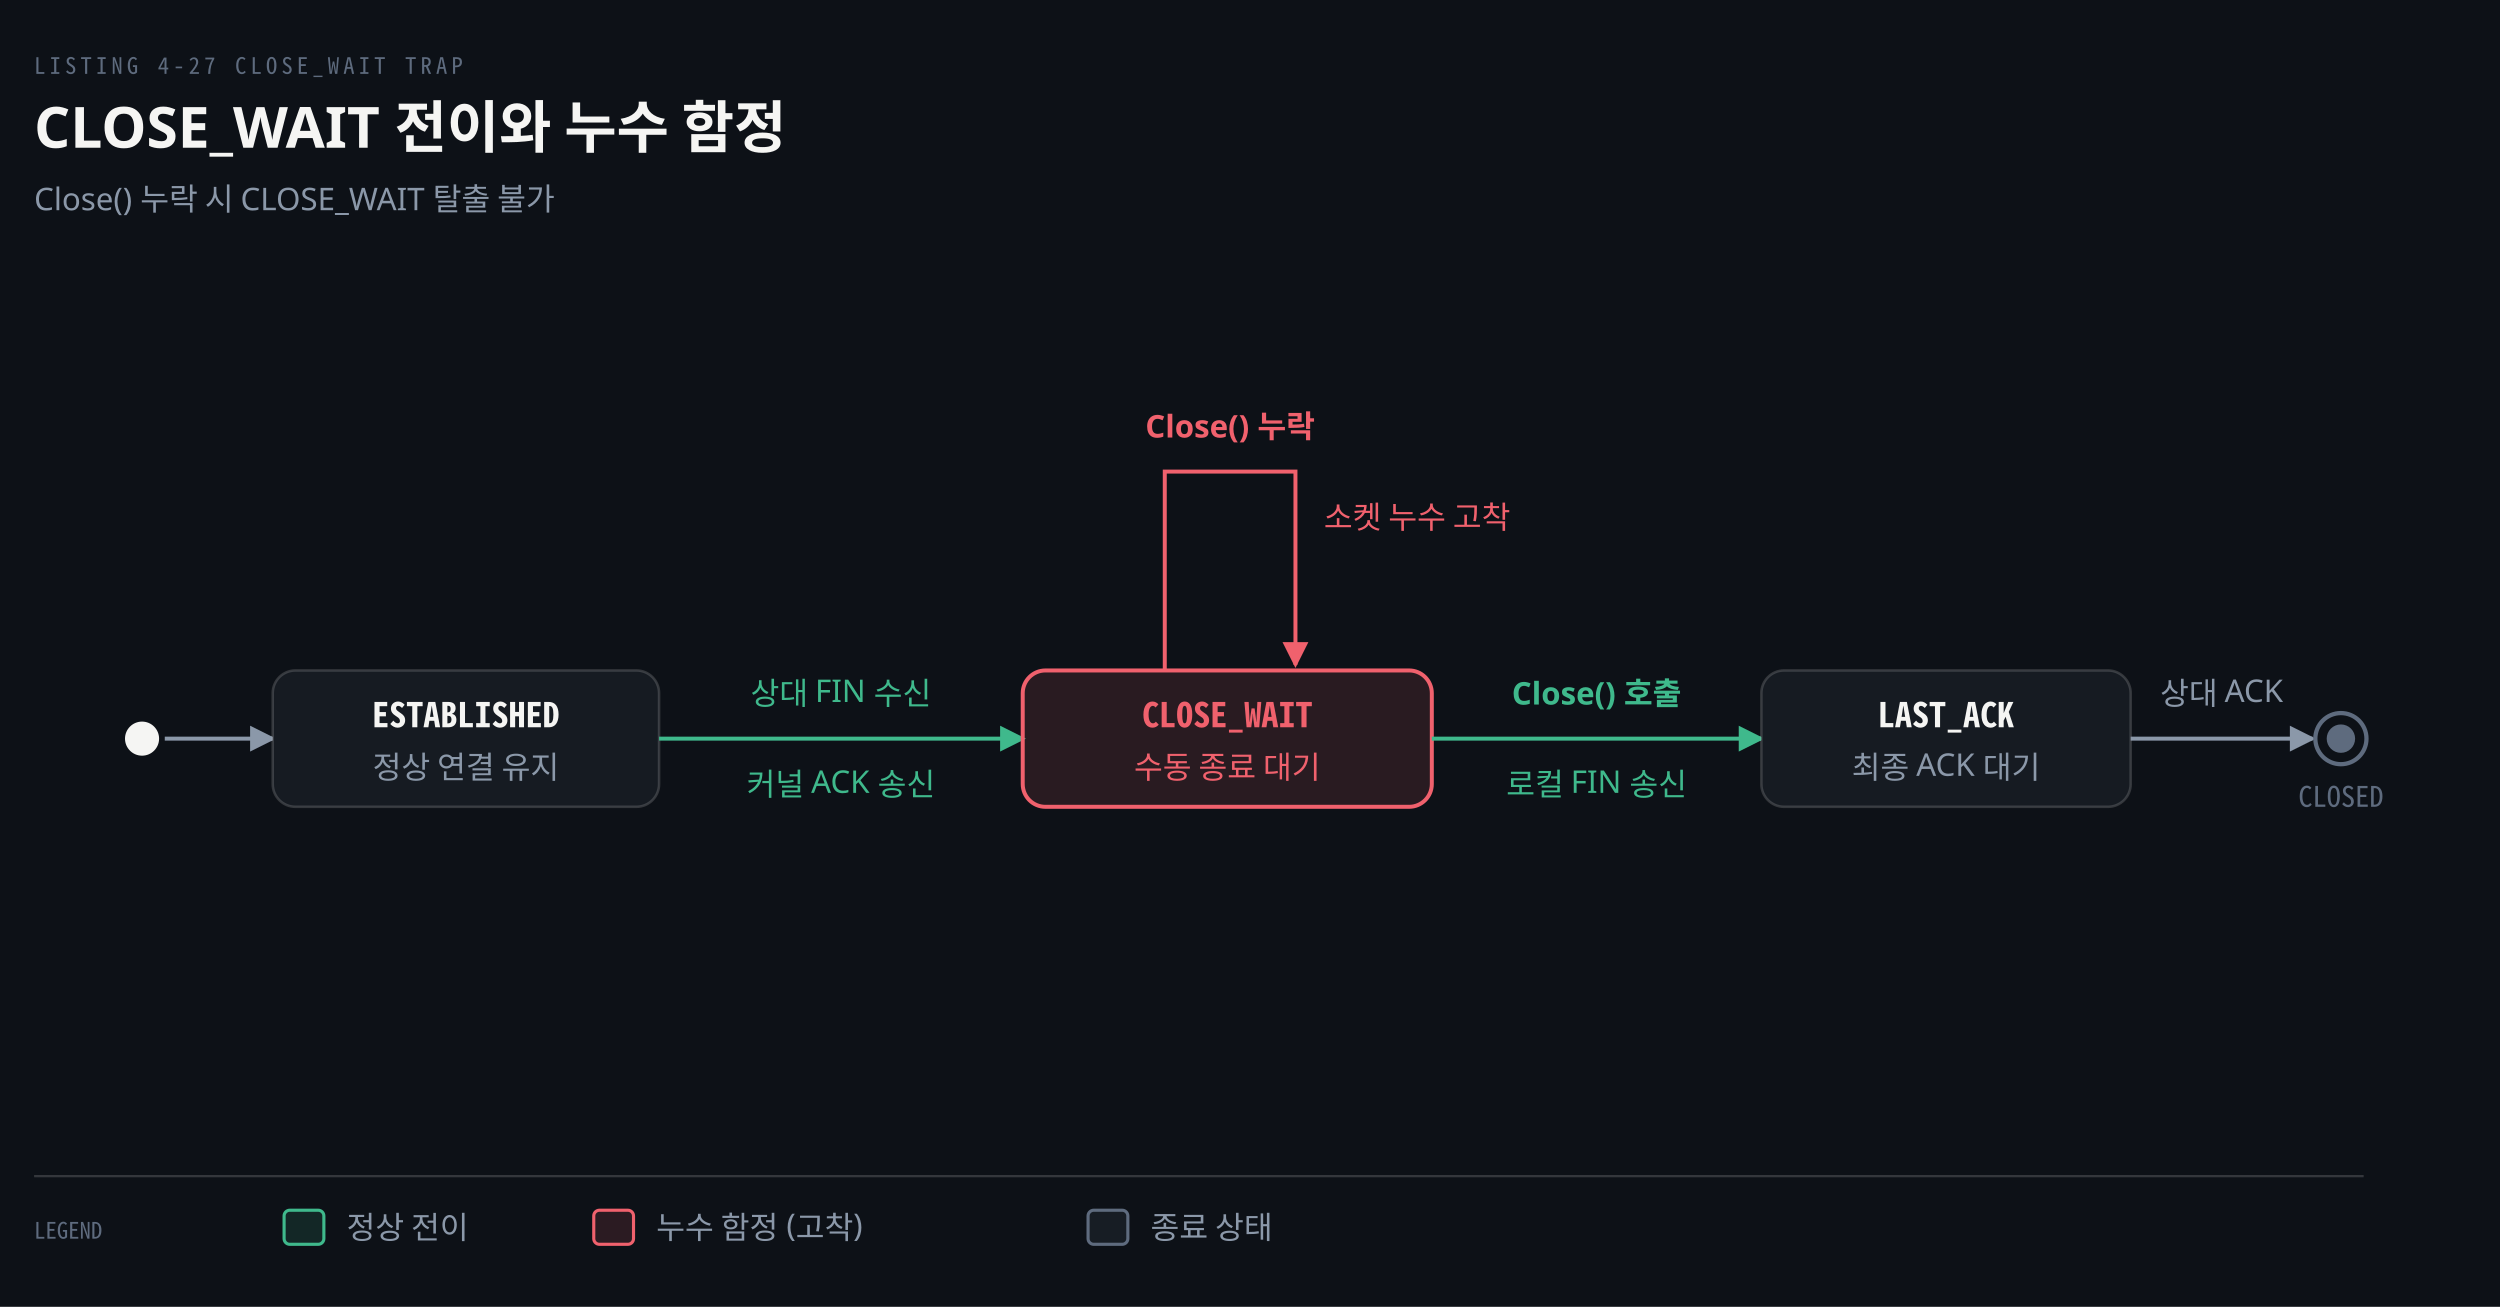
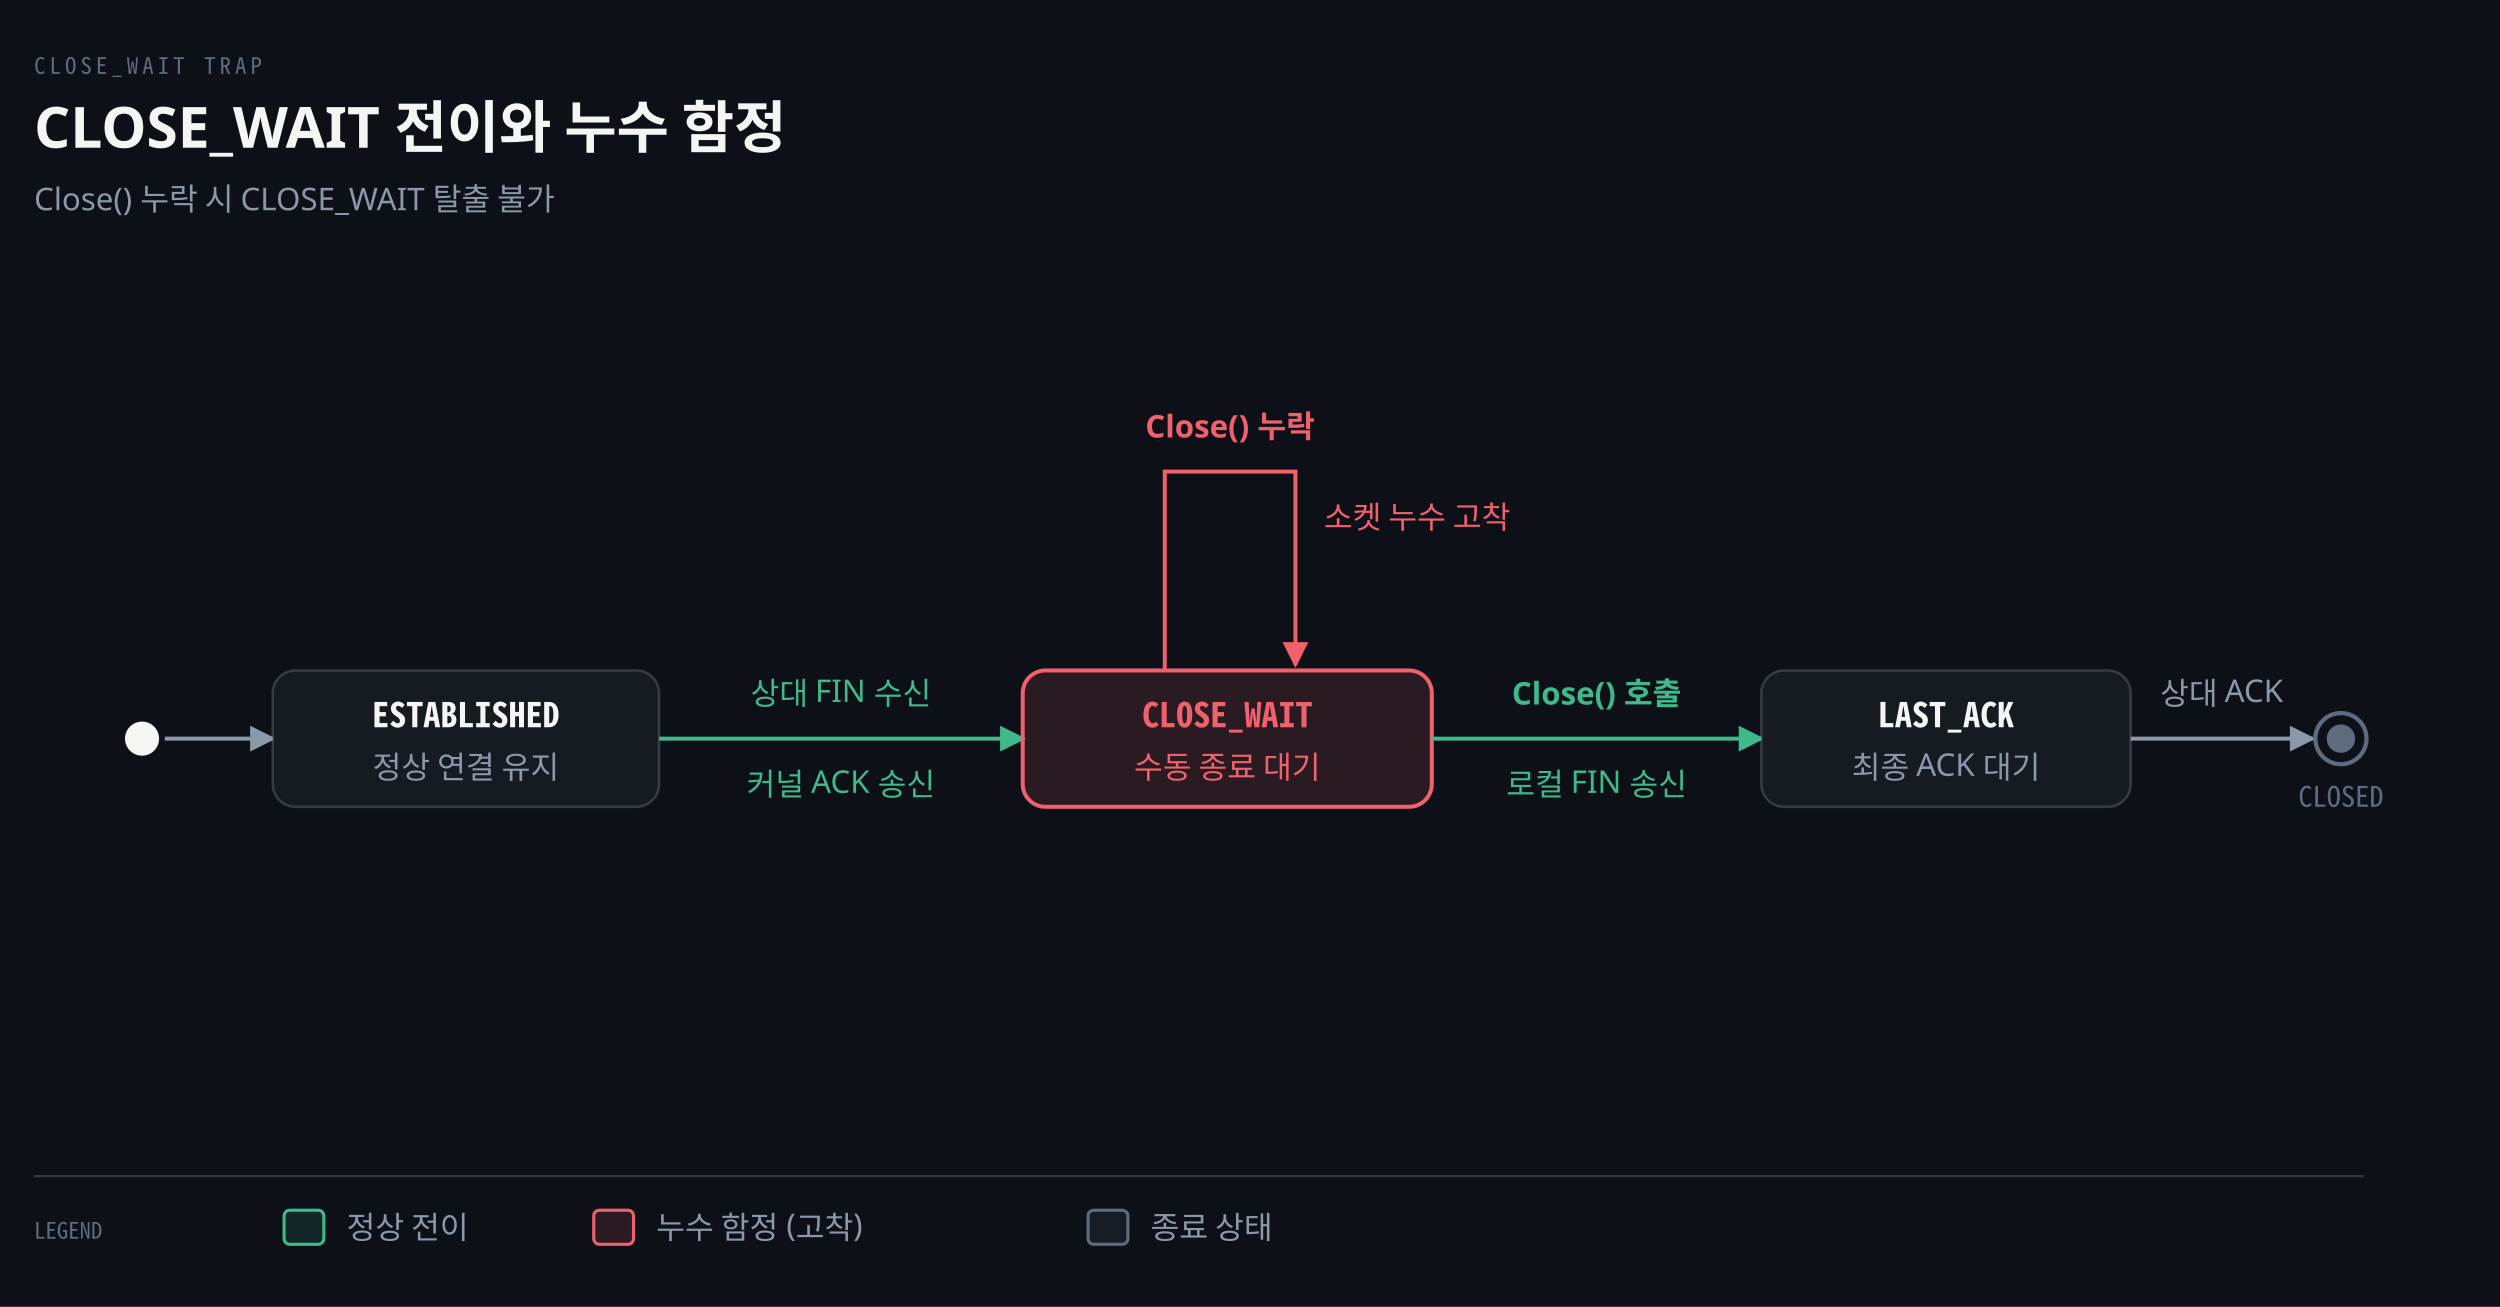
<svg xmlns="http://www.w3.org/2000/svg" viewBox="0 0 880 460" width="100%" role="img" aria-labelledby="dt dd">
  <defs>
    <marker id="ar" viewBox="0 0 8 8" refX="7" refY="4" markerWidth="6.5" markerHeight="6.5" orient="auto">
      <path d="M0 0 L8 4 L0 8 z" fill="#8B98A9" />
    </marker>
    <marker id="ok" viewBox="0 0 8 8" refX="7" refY="4" markerWidth="6.5" markerHeight="6.5" orient="auto">
      <path d="M0 0 L8 4 L0 8 z" fill="#3FB98C" />
    </marker>
    <marker id="warn" viewBox="0 0 8 8" refX="7" refY="4" markerWidth="6.5" markerHeight="6.5" orient="auto">
      <path d="M0 0 L8 4 L0 8 z" fill="#E3B341" />
    </marker>
    <marker id="bad" viewBox="0 0 8 8" refX="7" refY="4" markerWidth="6.5" markerHeight="6.5" orient="auto">
      <path d="M0 0 L8 4 L0 8 z" fill="#F0616D" />
    </marker>
    <marker id="info" viewBox="0 0 8 8" refX="7" refY="4" markerWidth="6.5" markerHeight="6.5" orient="auto">
      <path d="M0 0 L8 4 L0 8 z" fill="#6A95D8" />
    </marker>
    <marker id="acc" viewBox="0 0 8 8" refX="7" refY="4" markerWidth="6.5" markerHeight="6.5" orient="auto">
      <path d="M0 0 L8 4 L0 8 z" fill="#F08A59" />
    </marker>
    <marker id="soft" viewBox="0 0 8 8" refX="7" refY="4" markerWidth="6.5" markerHeight="6.5" orient="auto">
      <path d="M0 0 L8 4 L0 8 z" fill="#5E6B7E" />
    </marker>
  </defs>
  <rect width="880" height="460" fill="#0D1117" />
-   <text x="12" y="26" font-family="'Geist Mono','Noto Sans Mono CJK KR',monospace" font-size="8" letter-spacing="0.18em" fill="#5E6B7E">LISTING 4-27 CLOSE_WAIT TRAP</text>
+   <text x="12" y="26" font-family="'Geist Mono','Noto Sans Mono CJK KR',monospace" font-size="8" letter-spacing="0.18em" fill="#5E6B7E">CLOSE_WAIT TRAP</text>
  <text x="12" y="52" font-family="'Geist','Apple SD Gothic Neo','Noto Sans KR','Malgun Gothic',sans-serif" font-size="20" font-weight="600" fill="#F5F5F3">CLOSE_WAIT 전이와 누수 함정</text>
  <text x="12" y="74" font-family="'Geist','Apple SD Gothic Neo','Noto Sans KR','Malgun Gothic',sans-serif" font-size="11" fill="#8B98A9">Close() 누락 시 CLOSE_WAIT 탈출 불가</text>
  <circle cx="50" cy="260" r="6" fill="#F5F5F3" />
  <path d="M 58 260 L 96 260" fill="none" stroke="#8B98A9" stroke-width="1.4" marker-end="url(#ar)" />
  <rect x="96" y="236" width="136" height="48" rx="8" fill="#161B22" stroke="rgba(191,192,192,0.22)" stroke-width="0.9" />
  <text x="164" y="256" text-anchor="middle" font-family="'Geist Mono','Noto Sans Mono CJK KR',monospace" font-size="12" font-weight="600" fill="#F5F5F3">ESTABLISHED</text>
  <text x="164" y="274" text-anchor="middle" font-family="'Geist','Apple SD Gothic Neo','Noto Sans KR','Malgun Gothic',sans-serif" font-size="11" font-weight="400" fill="#8B98A9">정상 연결 유지</text>
  <path d="M 232 260 L 360 260" fill="none" stroke="#3FB98C" stroke-width="1.4" marker-end="url(#ok)" />
  <text x="296" y="248" text-anchor="middle" font-family="'Geist','Apple SD Gothic Neo','Noto Sans KR','Malgun Gothic',sans-serif" font-size="11" font-weight="400" fill="#3FB98C">상대 FIN 수신</text>
  <text x="296" y="280" text-anchor="middle" font-family="'Geist','Apple SD Gothic Neo','Noto Sans KR','Malgun Gothic',sans-serif" font-size="11" font-weight="400" fill="#3FB98C">커널 ACK 송신</text>
  <rect x="360" y="236" width="144" height="48" rx="8" fill="#F0616D20" stroke="#F0616D" stroke-width="1.4" />
  <text x="432" y="256" text-anchor="middle" font-family="'Geist Mono','Noto Sans Mono CJK KR',monospace" font-size="12" font-weight="600" fill="#F0616D">CLOSE_WAIT</text>
  <text x="432" y="274" text-anchor="middle" font-family="'Geist','Apple SD Gothic Neo','Noto Sans KR','Malgun Gothic',sans-serif" font-size="11" font-weight="400" fill="#F0616D">수동 종료 대기</text>
  <path d="M 410 236 L 410 166 L 456 166 L 456 234" fill="none" stroke="#F0616D" stroke-width="1.4" marker-end="url(#bad)" />
  <text x="433" y="154" text-anchor="middle" font-family="'Geist','Apple SD Gothic Neo','Noto Sans KR','Malgun Gothic',sans-serif" font-size="11" font-weight="600" fill="#F0616D">Close() 누락</text>
  <text x="466" y="186" text-anchor="start" font-family="'Geist','Apple SD Gothic Neo','Noto Sans KR','Malgun Gothic',sans-serif" font-size="11" font-weight="400" fill="#F0616D">소켓 누수 고착</text>
  <path d="M 504 260 L 620 260" fill="none" stroke="#3FB98C" stroke-width="1.4" marker-end="url(#ok)" />
  <text x="562" y="248" text-anchor="middle" font-family="'Geist','Apple SD Gothic Neo','Noto Sans KR','Malgun Gothic',sans-serif" font-size="11" font-weight="600" fill="#3FB98C">Close() 호출</text>
  <text x="562" y="280" text-anchor="middle" font-family="'Geist','Apple SD Gothic Neo','Noto Sans KR','Malgun Gothic',sans-serif" font-size="11" font-weight="400" fill="#3FB98C">로컬 FIN 송신</text>
  <rect x="620" y="236" width="130" height="48" rx="8" fill="#161B22" stroke="rgba(191,192,192,0.22)" stroke-width="0.9" />
  <text x="685" y="256" text-anchor="middle" font-family="'Geist Mono','Noto Sans Mono CJK KR',monospace" font-size="12" font-weight="600" fill="#F5F5F3">LAST_ACK</text>
  <text x="685" y="274" text-anchor="middle" font-family="'Geist','Apple SD Gothic Neo','Noto Sans KR','Malgun Gothic',sans-serif" font-size="11" font-weight="400" fill="#8B98A9">최종 ACK 대기</text>
  <path d="M 750 260 L 814 260" fill="none" stroke="#8B98A9" stroke-width="1.4" marker-end="url(#ar)" />
  <text x="782" y="248" text-anchor="middle" font-family="'Geist','Apple SD Gothic Neo','Noto Sans KR','Malgun Gothic',sans-serif" font-size="11" font-weight="400" fill="#8B98A9">상대 ACK</text>
  <circle cx="824" cy="260" r="9" fill="none" stroke="#5E6B7E" stroke-width="1.5" />
  <circle cx="824" cy="260" r="5" fill="#5E6B7E" />
  <text x="824" y="284" text-anchor="middle" font-family="'Geist Mono','Noto Sans Mono CJK KR',monospace" font-size="10" font-weight="400" fill="#5E6B7E">CLOSED</text>
  <line x1="12" y1="414" x2="832" y2="414" stroke="rgba(191,192,192,0.22)" stroke-width="0.8" />
  <text x="12" y="436" text-anchor="start" font-family="'Geist Mono','Noto Sans Mono CJK KR',monospace" font-size="8" font-weight="400" fill="#5E6B7E">LEGEND</text>
  <rect x="100" y="426" width="14" height="12" rx="2" fill="#3FB98C22" stroke="#3FB98C" stroke-width="1.1" />
  <text x="122" y="436" text-anchor="start" font-family="'Geist','Apple SD Gothic Neo','Noto Sans KR','Malgun Gothic',sans-serif" font-size="11" font-weight="400" fill="#8B98A9">정상 전이</text>
  <rect x="209" y="426" width="14" height="12" rx="2" fill="#F0616D22" stroke="#F0616D" stroke-width="1.1" />
  <text x="231" y="436" text-anchor="start" font-family="'Geist','Apple SD Gothic Neo','Noto Sans KR','Malgun Gothic',sans-serif" font-size="11" font-weight="400" fill="#8B98A9">누수 함정 (고착)</text>
  <rect x="383" y="426" width="14" height="12" rx="2" fill="#5E6B7E22" stroke="#5E6B7E" stroke-width="1.1" />
  <text x="405" y="436" text-anchor="start" font-family="'Geist','Apple SD Gothic Neo','Noto Sans KR','Malgun Gothic',sans-serif" font-size="11" font-weight="400" fill="#8B98A9">종료 상태</text>
</svg>
